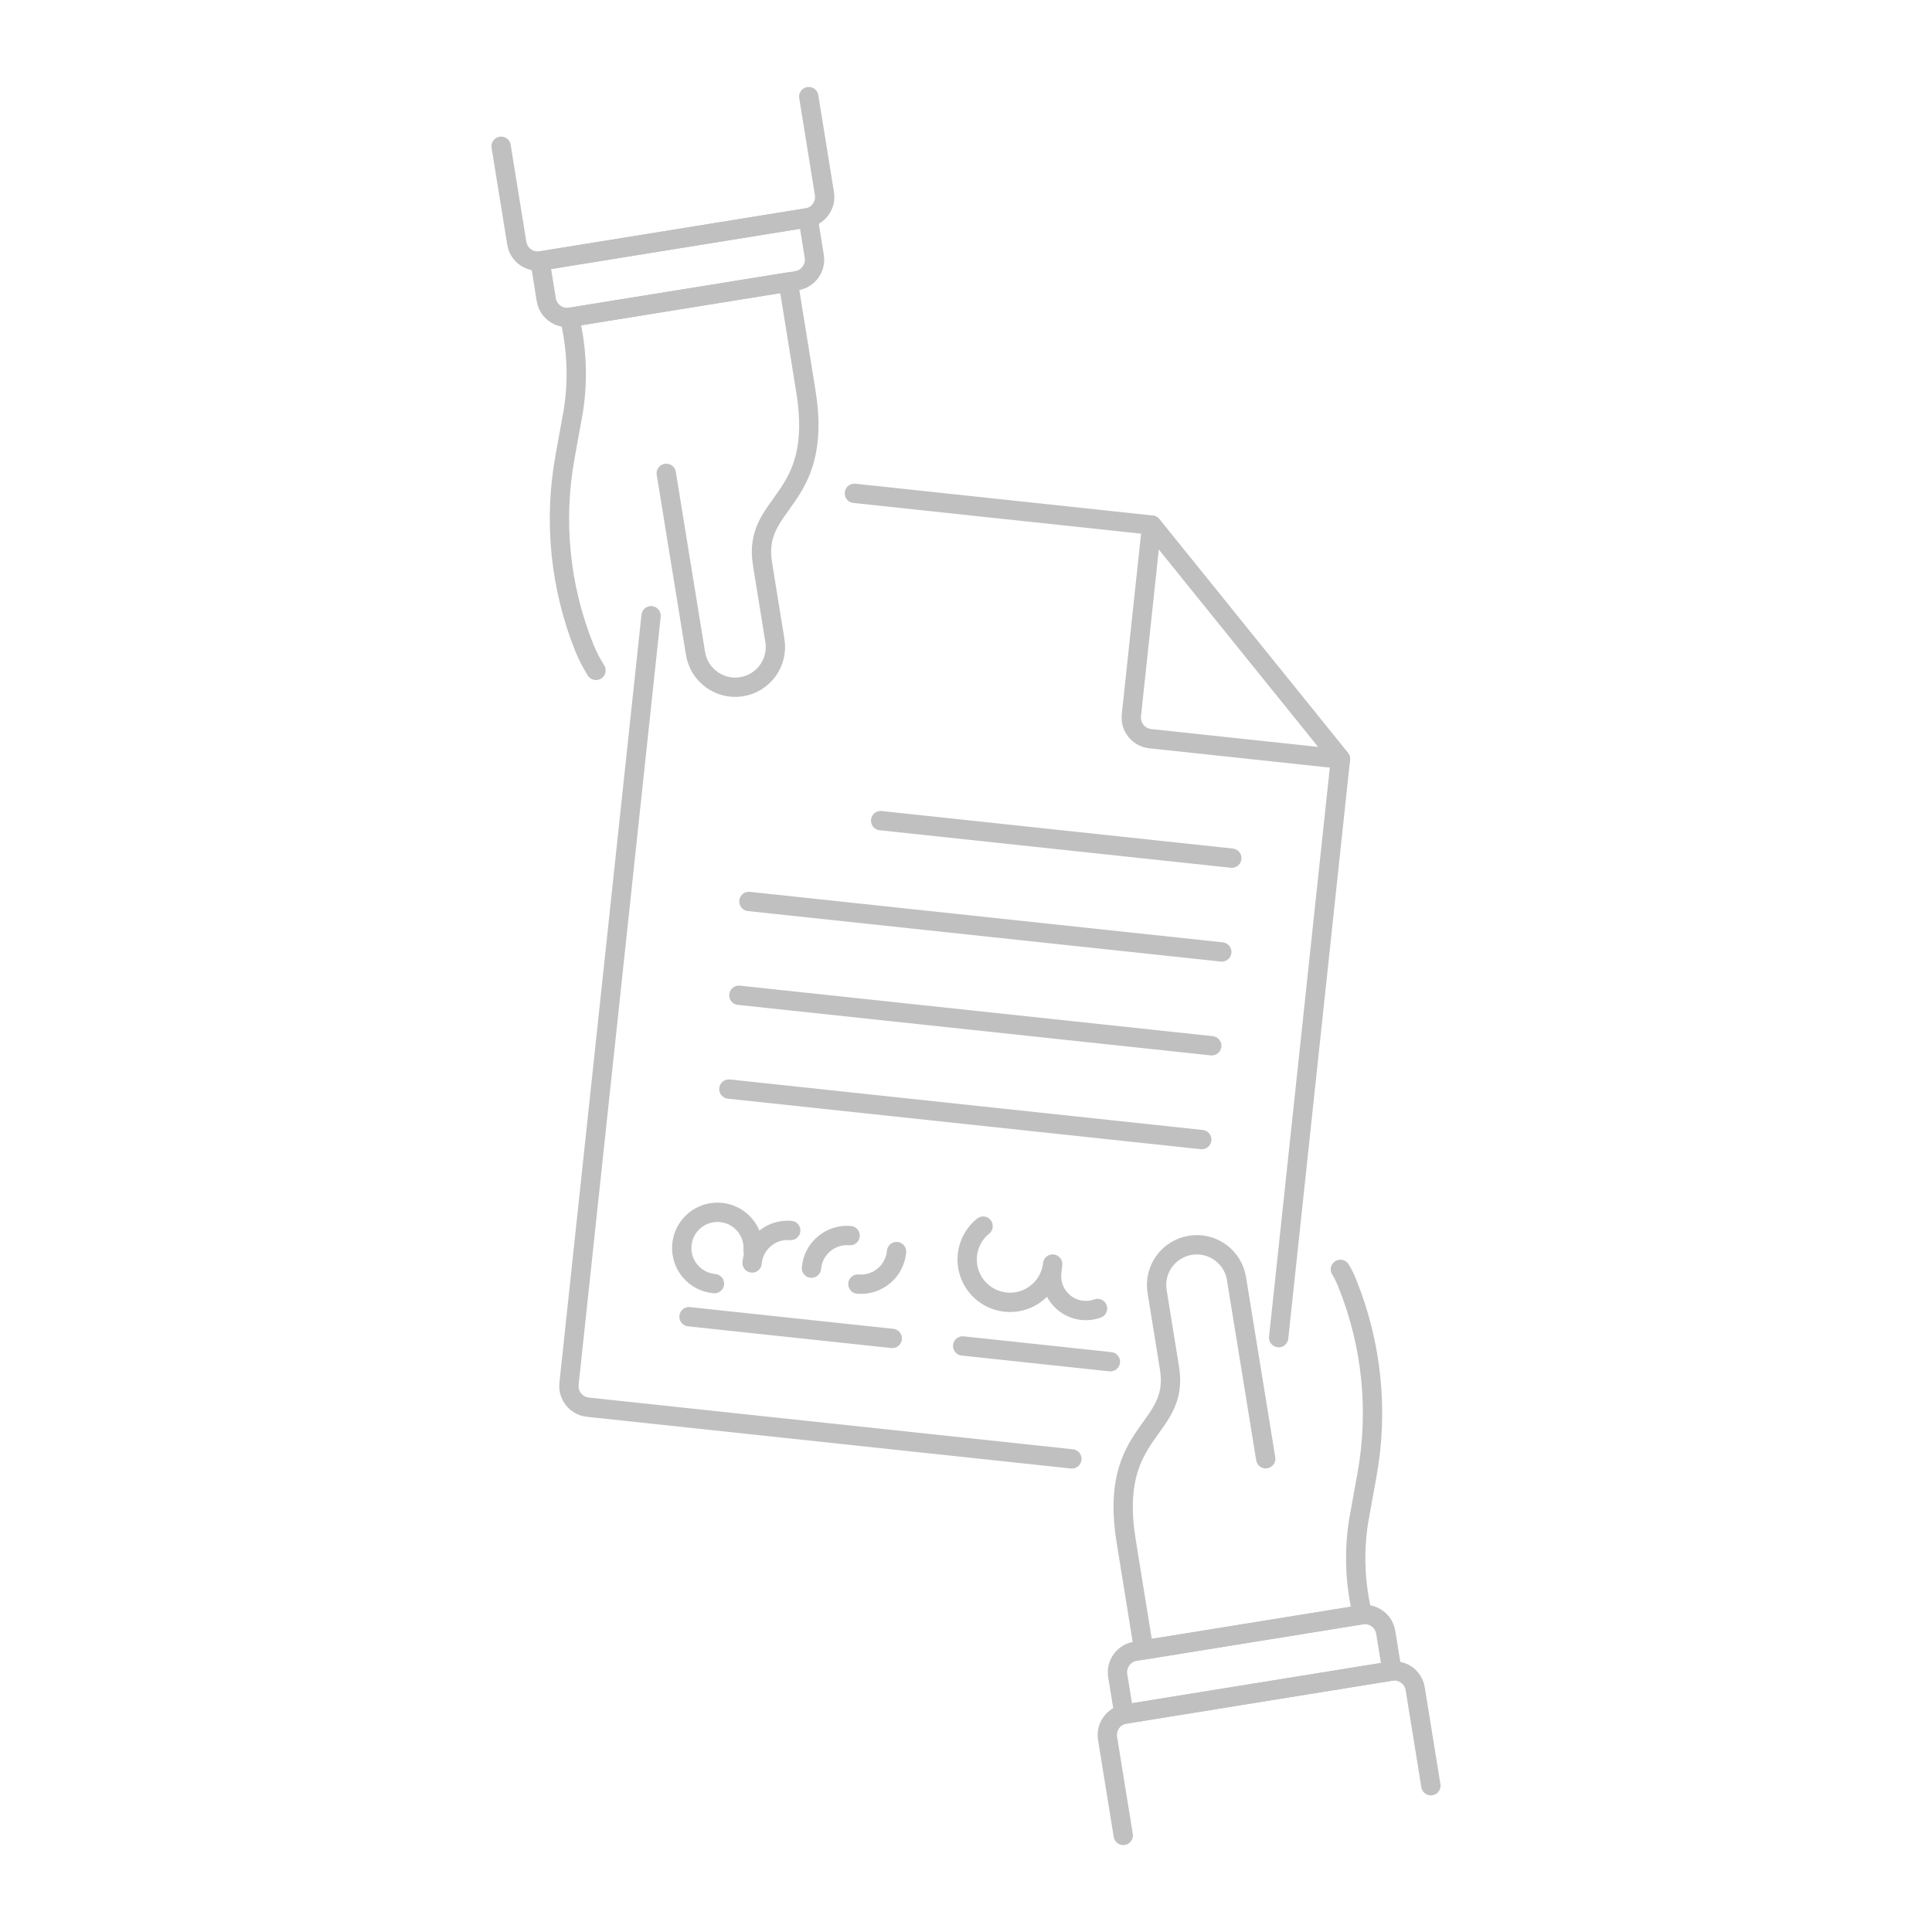
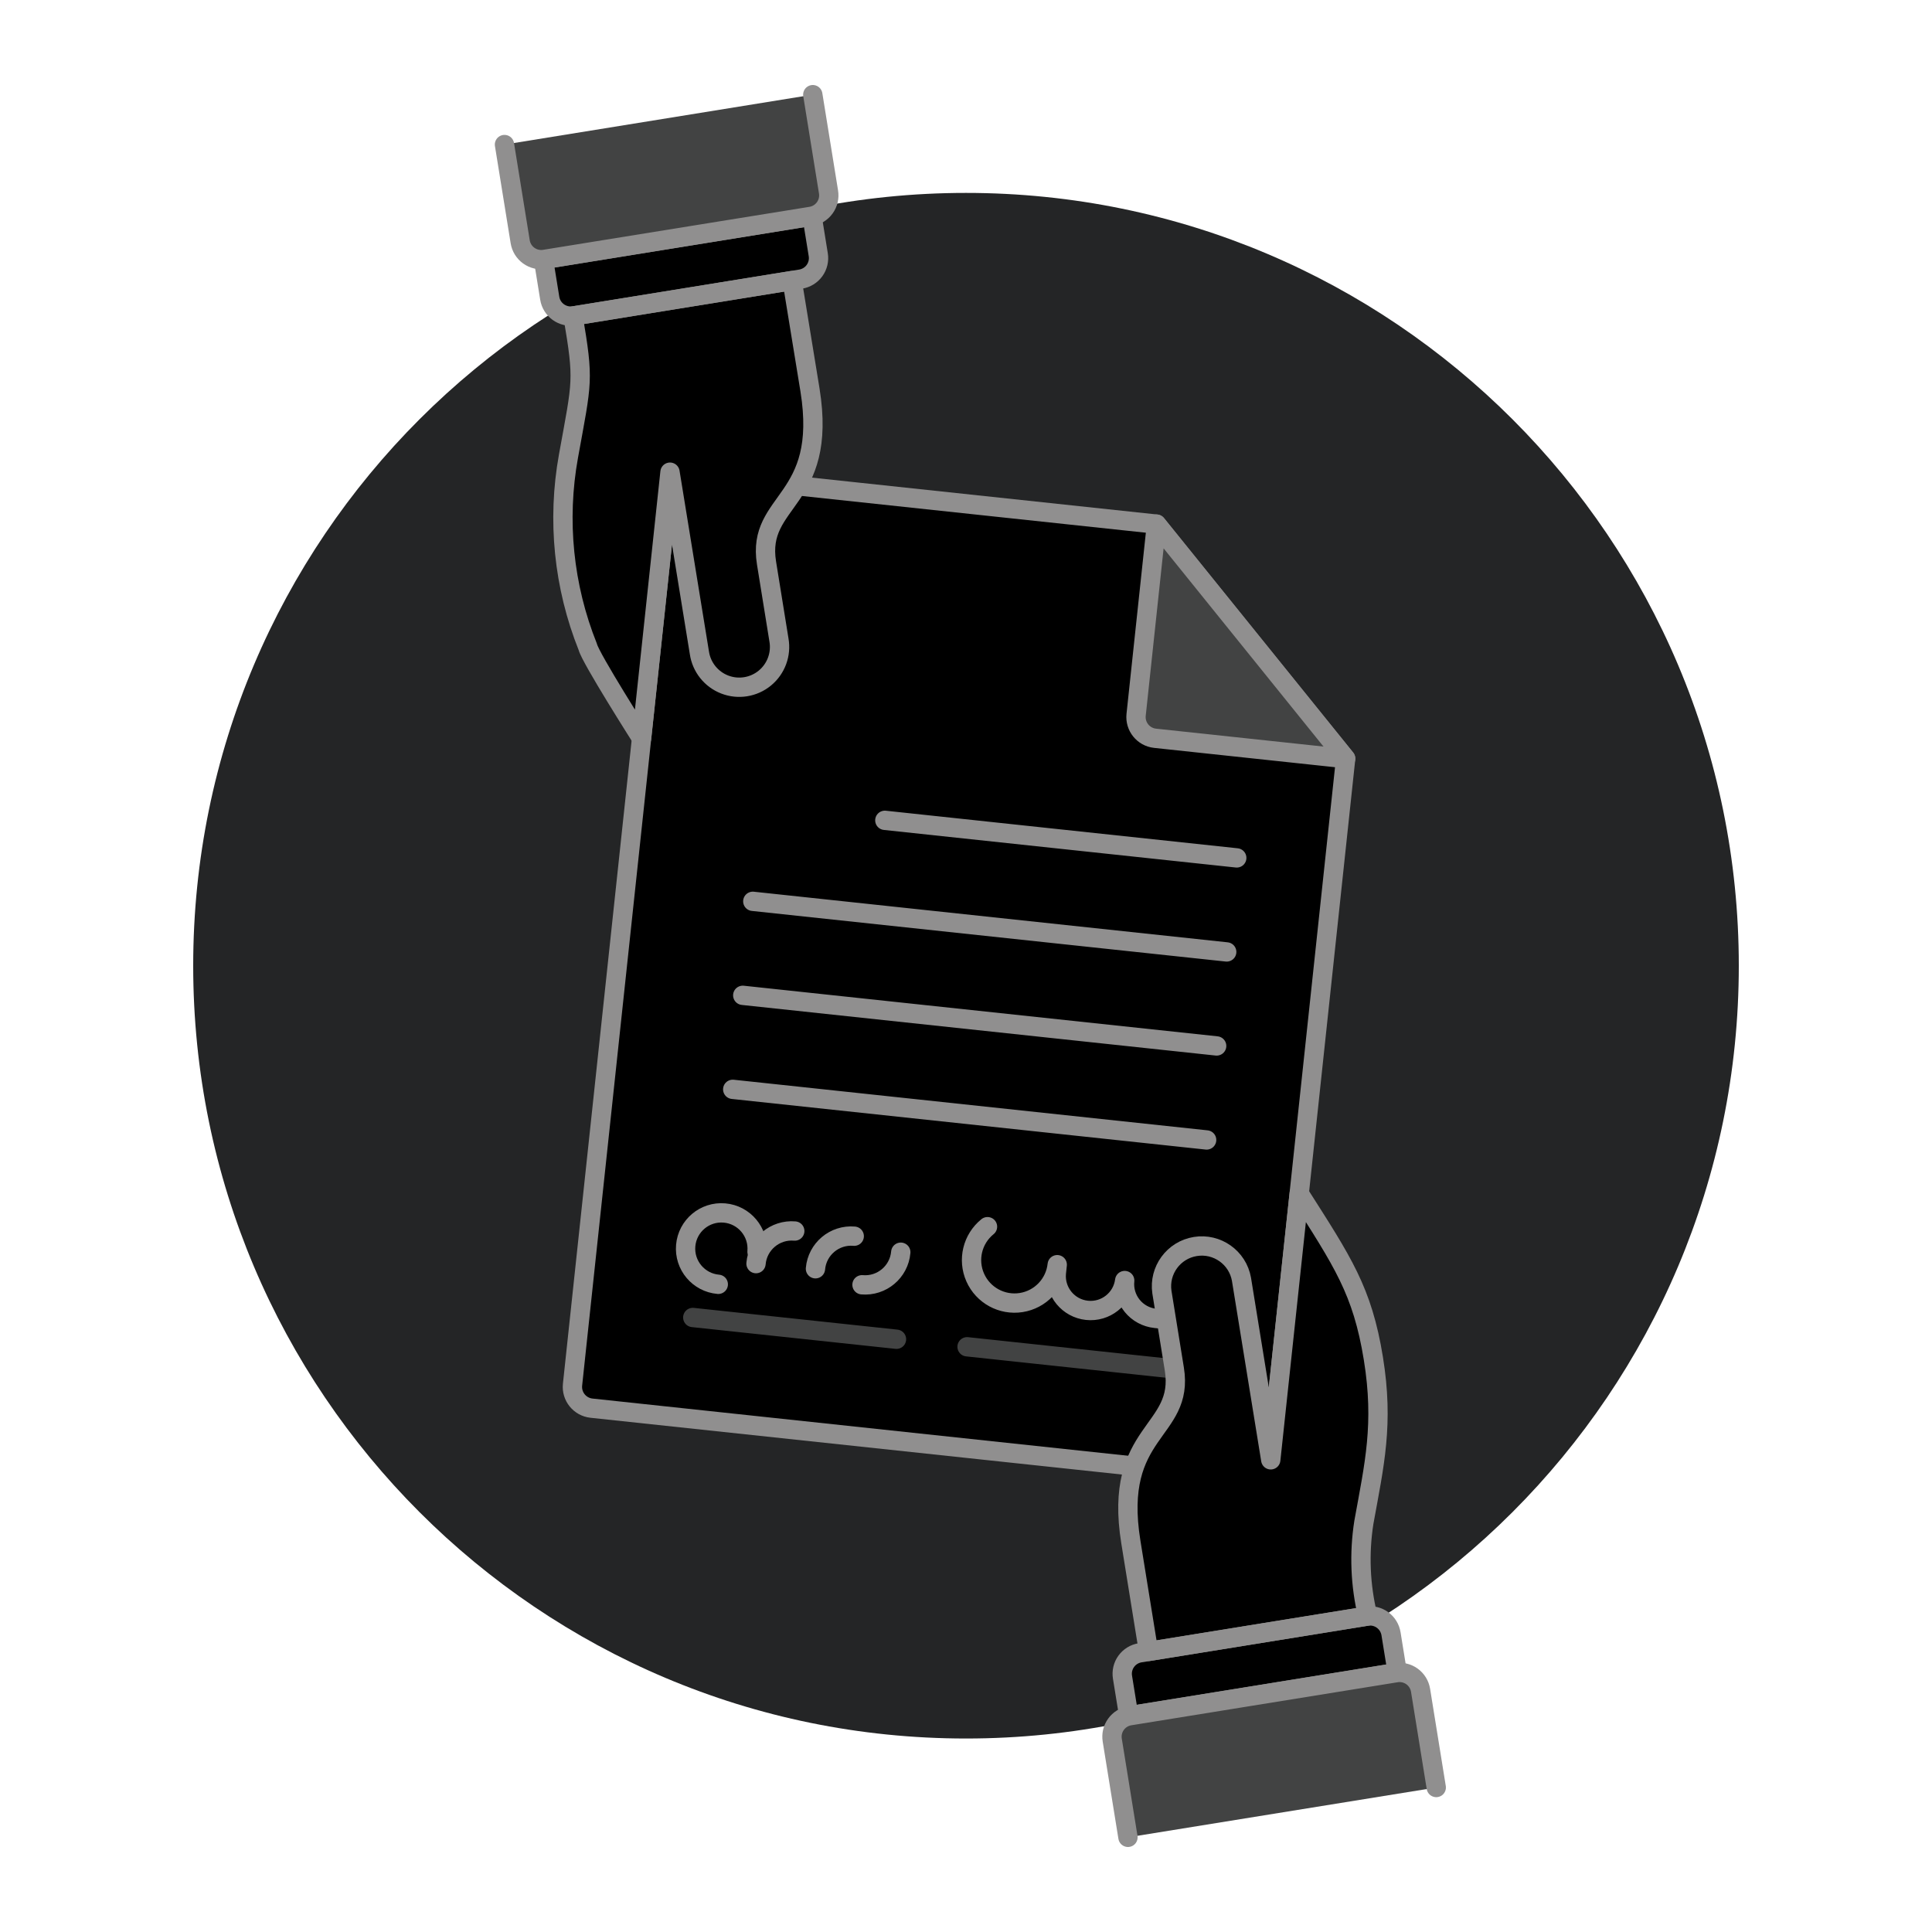
<svg xmlns="http://www.w3.org/2000/svg" version="1.1" viewBox="0 0 200 200" width="200" height="200">
  <g transform="matrix(2,0,0,2,0,0)">
-     <path d="M55.48,75.512,30.429,72.836a1.1,1.1,0,0,1-.977-1.21L33.7,31.871" fill="none" stroke="#c1c0c0" stroke-linecap="round" stroke-linejoin="round" />
-     <path d="M44.223 25.535L59.612 27.179 69.382 39.286 66.183 69.237" fill="none" stroke="#c1c0c0" stroke-linecap="round" stroke-linejoin="round" />
-     <path d="M45.582 42.476L63.758 44.418" fill="none" stroke="#c1c0c0" stroke-linecap="round" stroke-linejoin="round" />
-     <path d="M38.763 46.659L63.239 49.273" fill="none" stroke="#c1c0c0" stroke-linecap="round" stroke-linejoin="round" />
-     <path d="M38.244 51.515L62.721 54.129" fill="none" stroke="#c1c0c0" stroke-linecap="round" stroke-linejoin="round" />
-     <path d="M37.726 56.37L62.202 58.985" fill="none" stroke="#c1c0c0" stroke-linecap="round" stroke-linejoin="round" />
-     <path d="M50.885,63.464a2.219,2.219,0,1,0,3.6,1.963l-.047.442a1.776,1.776,0,0,0,2.37,1.858" fill="none" stroke="#c1c0c0" stroke-linecap="round" stroke-linejoin="round" />
-     <path d="M49.829 69.666L57.473 70.483" fill="none" stroke="#c1c0c0" stroke-linecap="round" stroke-linejoin="round" />
-     <path d="M35.663 68.153L46.184 69.277" fill="none" stroke="#c1c0c0" stroke-linecap="round" stroke-linejoin="round" />
-     <path d="M36.979,66.441a1.85,1.85,0,1,1,2-1.684" fill="none" stroke="#c1c0c0" stroke-linecap="round" stroke-linejoin="round" />
-     <path d="M46.405,64.782a1.849,1.849,0,0,1-2,1.682" fill="none" stroke="#c1c0c0" stroke-linecap="round" stroke-linejoin="round" />
-     <path d="M38.928,65.371a1.849,1.849,0,0,1,2-1.682" fill="none" stroke="#c1c0c0" stroke-linecap="round" stroke-linejoin="round" />
-     <path d="M42,65.638a1.85,1.85,0,0,1,2-1.684" fill="none" stroke="#c1c0c0" stroke-linecap="round" stroke-linejoin="round" />
-     <path d="M59.612,27.179,58.56,37.024a1.1,1.1,0,0,0,.977,1.21l9.845,1.052Z" fill="none" stroke="#c1c0c0" stroke-linecap="round" stroke-linejoin="round" />
-     <path d="M72.048,86.487l-.322-1.995a1.1,1.1,0,0,0-1.262-.911l-11.7,1.89a1.1,1.1,0,0,0-.91,1.262l.323,2Z" fill="none" stroke="#c1c0c0" stroke-linecap="round" stroke-linejoin="round" />
-     <path d="M65.514,75.505,64,66.178a2.081,2.081,0,0,0-4.109.664l.642,3.972c.535,3.309-3.186,3.116-2.245,8.937L59.2,85.4l11.321-1.829a12.364,12.364,0,0,1-.2-4.834l.435-2.405a17.925,17.925,0,0,0-1-9.854,4.6,4.6,0,0,0-.377-.776" fill="none" stroke="#c1c0c0" stroke-linecap="round" stroke-linejoin="round" />
-     <path d="M58.139,95l-.811-5.019a1.1,1.1,0,0,1,.91-1.262L71.989,86.5a1.1,1.1,0,0,1,1.262.91l.811,5.019" fill="none" stroke="#c1c0c0" stroke-linecap="round" stroke-linejoin="round" />
-     <path d="M27.952,13.513l.322,1.995a1.1,1.1,0,0,0,1.262.911l11.7-1.89a1.1,1.1,0,0,0,.91-1.262l-.323-2Z" fill="none" stroke="#c1c0c0" stroke-linecap="round" stroke-linejoin="round" />
-     <path d="M34.486,24.5,36,33.822a2.081,2.081,0,0,0,4.109-.664l-.642-3.972c-.535-3.309,3.186-3.116,2.245-8.937L40.8,14.6,29.477,16.428a12.364,12.364,0,0,1,.2,4.834l-.435,2.405a17.925,17.925,0,0,0,1,9.854,7.5,7.5,0,0,0,.606,1.178" fill="none" stroke="#c1c0c0" stroke-linecap="round" stroke-linejoin="round" />
-     <path d="M41.861,5l.811,5.019a1.1,1.1,0,0,1-.91,1.262L28.011,13.5a1.1,1.1,0,0,1-1.262-.91l-.811-5.019" fill="none" stroke="#c1c0c0" stroke-linecap="round" stroke-linejoin="round" />
+     <path d="M10.000 49.985 A40.000 40.000 0 1 0 90.000 49.985 A40.000 40.000 0 1 0 10.000 49.985 Z" fill="#242526" />
+     <path d="M65.777,75.533a1.107,1.107,0,0,1-1.214.979l-33.95-3.626a1.106,1.106,0,0,1-.979-1.214L34.679,24.44l25.18,2.689,9.792,12.134Z" fill="#000000" stroke="#908f8f" stroke-linecap="round" stroke-linejoin="round" />
+     <path d="M45.799 42.46L64.014 44.405" fill="none" stroke="#908f8f" stroke-linecap="round" stroke-linejoin="round" />
+     <path d="M38.965 46.652L63.494 49.272" fill="none" stroke="#908f8f" stroke-linecap="round" stroke-linejoin="round" />
+     <path d="M38.445 51.518L62.974 54.138" fill="none" stroke="#908f8f" stroke-linecap="round" stroke-linejoin="round" />
+     <path d="M37.926 56.384L62.455 59.004" fill="none" stroke="#908f8f" stroke-linecap="round" stroke-linejoin="round" />
+     <path d="M51.113,63.493a2.224,2.224,0,1,0,3.609,1.967l-.047.443a1.78,1.78,0,0,0,3.539.378A1.78,1.78,0,0,0,59.8,68.239l1.327.142" fill="none" stroke="#908f8f" stroke-linecap="round" stroke-linejoin="round" />
+     <path d="M50.055 69.709L60.599 70.835" fill="none" stroke="#424343" stroke-linecap="round" stroke-linejoin="round" />
+     <path d="M35.858 68.193L46.402 69.319" fill="none" stroke="#424343" stroke-linecap="round" stroke-linejoin="round" />
+     <path d="M37.178,66.476a1.853,1.853,0,1,1,2.006-1.687" fill="none" stroke="#908f8f" stroke-linecap="round" stroke-linejoin="round" />
+     <path d="M46.624,64.814A1.853,1.853,0,0,1,44.617,66.5" fill="none" stroke="#908f8f" stroke-linecap="round" stroke-linejoin="round" />
+     <path d="M39.131,65.405a1.854,1.854,0,0,1,2.006-1.687" fill="none" stroke="#908f8f" stroke-linecap="round" stroke-linejoin="round" />
+     <path d="M42.208,65.671a1.853,1.853,0,0,1,2.007-1.686" fill="none" stroke="#908f8f" stroke-linecap="round" stroke-linejoin="round" />
+     <path d="M59.859,27.129,58.805,37a1.105,1.105,0,0,0,.979,1.213l9.867,1.054Z" fill="#424343" stroke="#908f8f" stroke-linecap="round" stroke-linejoin="round" />
+     <path d="M65.774,75.56l-1.516-9.347a2.086,2.086,0,0,0-4.118.666l.643,3.98c.536,3.316-3.193,3.122-2.25,8.956l.915,5.663,11.345-1.834a12.394,12.394,0,0,1-.2-4.844c.546-3.014,1.041-5.087.494-8.477-.57-3.525-1.6-5.022-3.84-8.541Z" fill="#000000" />
+     <path d="M72.322,86.566l-.323-2a1.1,1.1,0,0,0-1.264-.913L59.013,85.548a1.1,1.1,0,0,0-.913,1.264l.324,2Z" fill="#000000" stroke="#908f8f" stroke-linecap="round" stroke-linejoin="round" />
+     <path d="M65.774,75.56l-1.516-9.347a2.086,2.086,0,0,0-4.118.666l.643,3.98c.536,3.316-3.193,3.122-2.25,8.956l.915,5.663,11.345-1.834a12.394,12.394,0,0,1-.2-4.844c.546-3.014,1.041-5.087.494-8.477-.57-3.525-1.6-5.022-3.84-8.541Z" fill="none" stroke="#908f8f" stroke-linecap="round" stroke-linejoin="round" />
+     <path d="M58.383,95.1l-.813-5.03a1.1,1.1,0,0,1,.912-1.264l13.781-2.227a1.1,1.1,0,0,1,1.265.912l.812,5.03" fill="#424343" stroke="#908f8f" stroke-linecap="round" stroke-linejoin="round" />
+     <path d="M34.679,24.44,36.2,33.787a2.086,2.086,0,1,0,4.118-.666l-.643-3.98c-.536-3.316,3.192-3.122,2.25-8.956L41,14.522,29.659,16.356c.571,3.387.476,3.326-.235,7.254a17.972,17.972,0,0,0,1,9.875c.139.575,2.784,4.733,2.784,4.733Z" fill="#000000" />
+     <path d="M28.131,13.434l.323,2a1.1,1.1,0,0,0,1.264.913l11.722-1.9a1.1,1.1,0,0,0,.913-1.264l-.324-2Z" fill="#000000" stroke="#908f8f" stroke-linecap="round" stroke-linejoin="round" />
+     <path d="M34.679,24.44,36.2,33.787a2.086,2.086,0,1,0,4.118-.666l-.643-3.98c-.536-3.316,3.192-3.122,2.25-8.956L41,14.522,29.659,16.356c.571,3.387.476,3.326-.235,7.254a17.972,17.972,0,0,0,1,9.875c.139.575,2.784,4.733,2.784,4.733Z" fill="none" stroke="#908f8f" stroke-linecap="round" stroke-linejoin="round" />
+     <path d="M42.07,4.9l.813,5.03A1.1,1.1,0,0,1,41.97,11.2L28.19,13.424a1.1,1.1,0,0,1-1.265-.912l-.813-5.03" fill="#424343" stroke="#908f8f" stroke-linecap="round" stroke-linejoin="round" />
  </g>
</svg>
